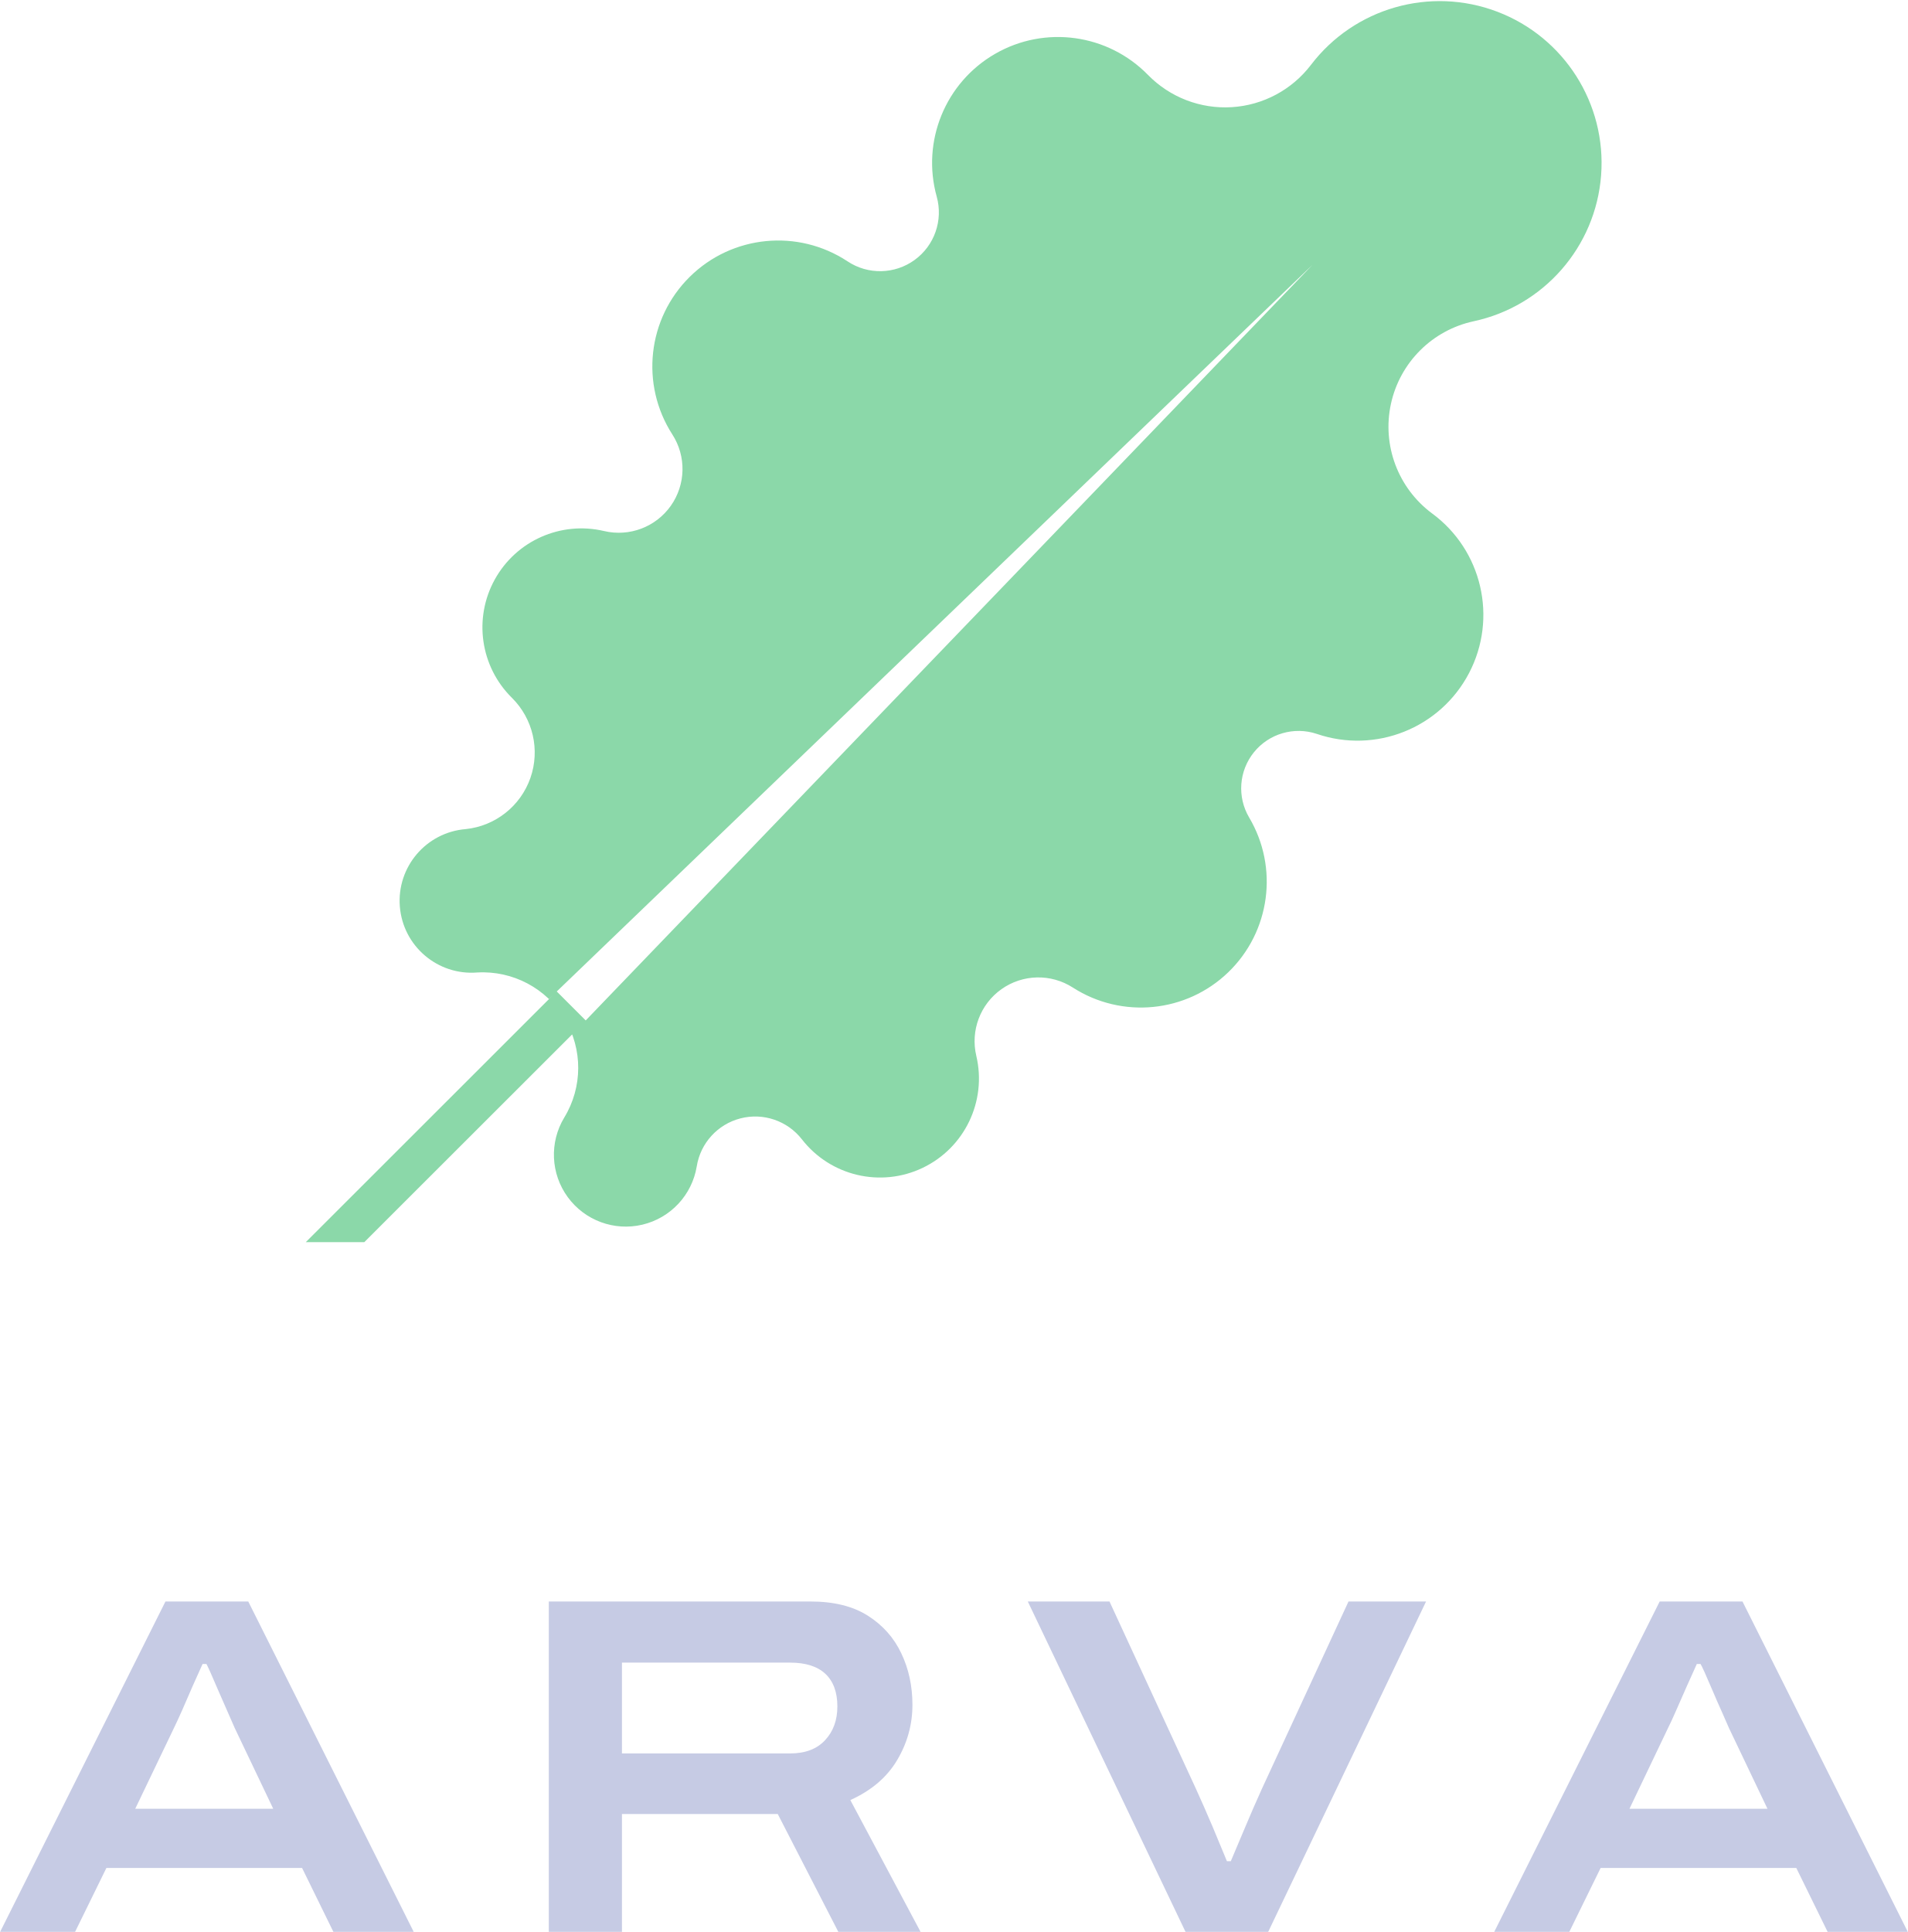
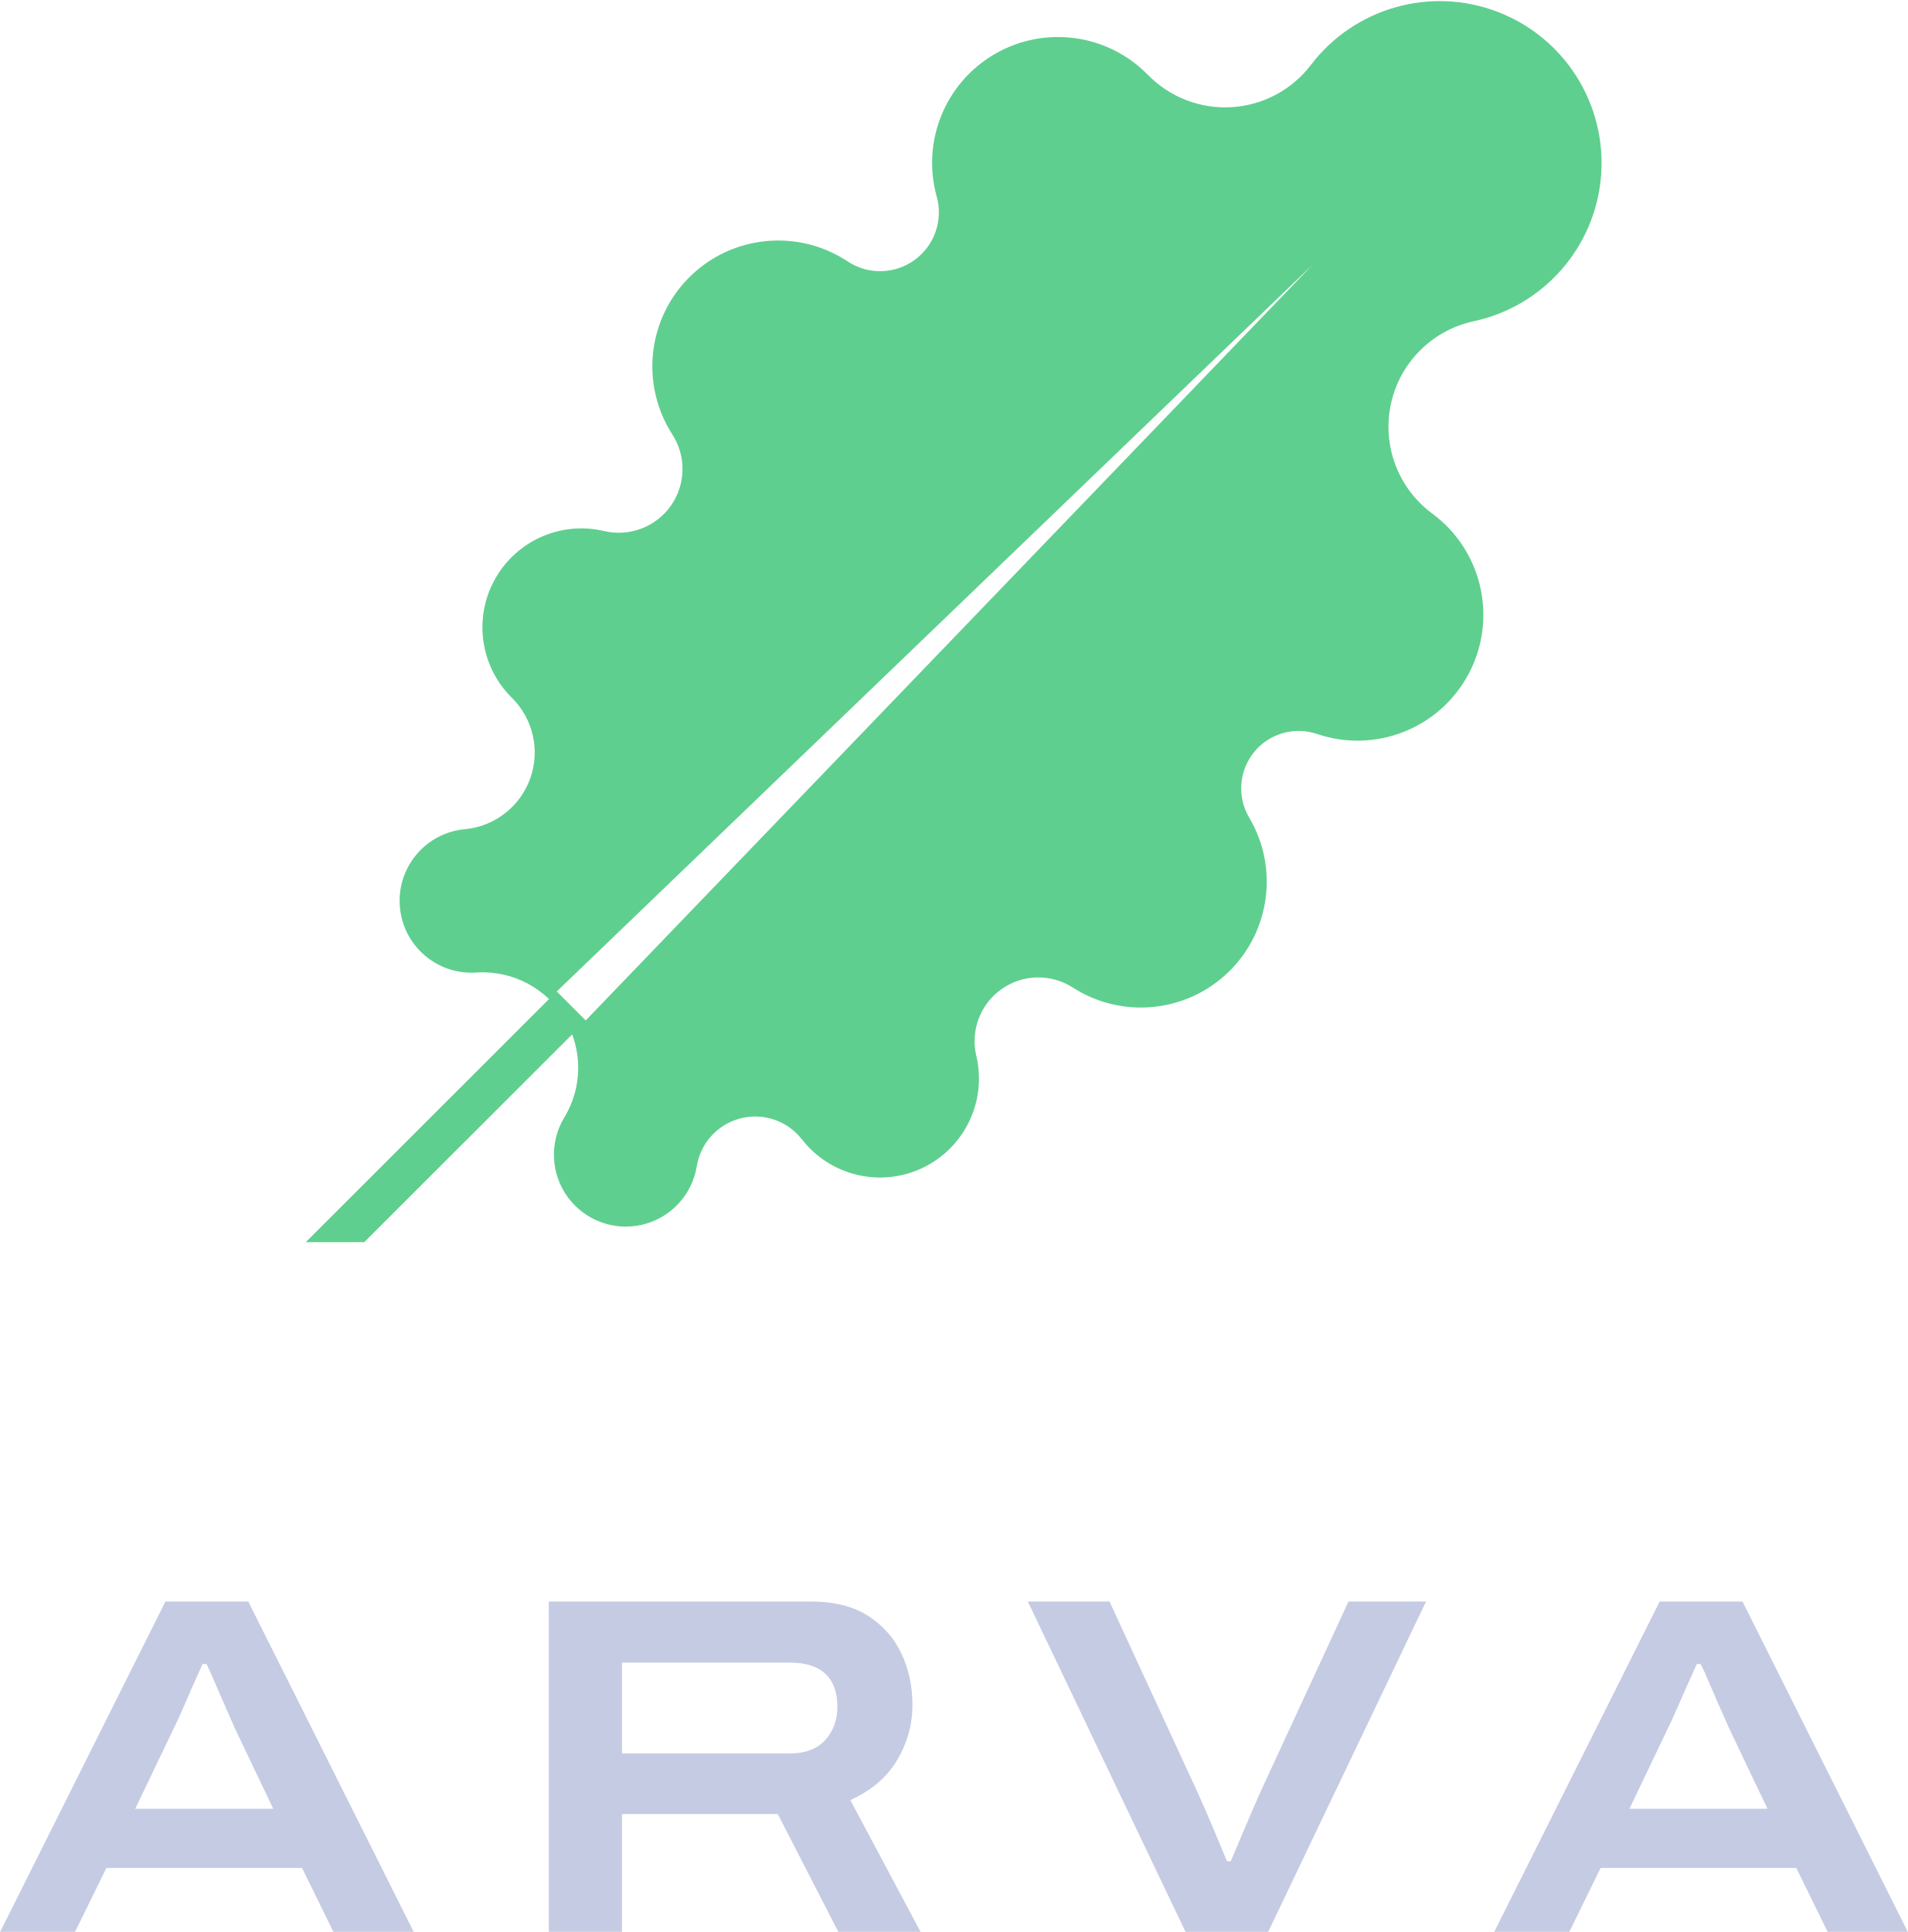
<svg xmlns="http://www.w3.org/2000/svg" viewBox="-19.13 5 138.26 140">
-   <path fill="#8BD8A9" d="M15.46 75.47A5.21 5.21 0 0 1 14.62 65.08A5.58 5.58 0 0 0 17.96 55.56A7.17 7.17 0 0 1 24.64 43.48A4.62 4.62 0 0 0 29.59 36.48A9.12 9.12 0 0 1 42.29 23.94A4.26 4.26 0 0 0 48.75 19.25A9.12 9.12 0 0 1 64.06 10.43A7.82 7.82 0 0 0 75.87 9.7A11.73 11.73 0 1 1 87.66 28.28A7.82 7.82 0 0 0 84.64 42.2A9.12 9.12 0 0 1 76.29 58.18A4.16 4.16 0 0 0 71.39 64.24A9.12 9.12 0 0 1 58.61 76.56A4.62 4.62 0 0 0 51.62 81.52A7.17 7.17 0 0 1 38.98 87.56A4.29 4.29 0 0 0 31.36 89.52A5.21 5.21 0 1 1 21.76 85.98A6.92 6.92 0 0 0 15.46 75.47ZM21.21 76.84L23.33 78.96L7.27 95.01L3.03 95.01ZM22.77 79.51L75.98 24.19L20.65 77.39Z" />
+   <path fill="#5FCF8F" d="M15.46 75.47A5.21 5.21 0 0 1 14.62 65.08A5.58 5.58 0 0 0 17.96 55.56A7.17 7.17 0 0 1 24.64 43.48A4.62 4.62 0 0 0 29.59 36.48A9.12 9.12 0 0 1 42.29 23.94A4.26 4.26 0 0 0 48.75 19.25A9.12 9.12 0 0 1 64.06 10.43A7.82 7.82 0 0 0 75.87 9.7A11.73 11.73 0 1 1 87.66 28.28A7.82 7.82 0 0 0 84.64 42.2A9.12 9.12 0 0 1 76.29 58.18A4.16 4.16 0 0 0 71.39 64.24A9.12 9.12 0 0 1 58.61 76.56A4.62 4.62 0 0 0 51.62 81.52A7.17 7.17 0 0 1 38.98 87.56A4.29 4.29 0 0 0 31.36 89.52A5.21 5.21 0 1 1 21.76 85.98A6.92 6.92 0 0 0 15.46 75.47ZM21.21 76.84L23.33 78.96L7.27 95.01L3.03 95.01ZM22.77 79.51L75.98 24.19L20.65 77.39Z" />
  <path fill="#C6CBE4" d="M-13.69 144.99L-19.12 144.99L-7.14 121.05L-1.14 121.05L10.85 144.99L5.03 144.99L2.76 140.36L-11.42 140.36L-13.69 144.99ZM-6.54 130.25L-9.33 136.07L0.67 136.07L-2.12 130.22Q-2.29 129.83-2.62 129.08Q-2.95 128.33-3.29 127.55Q-3.62 126.77-3.88 126.19Q-4.14 125.62-4.17 125.58L-4.17 125.58L-4.45 125.58Q-4.77 126.28-5.17 127.18Q-5.57 128.09-5.93 128.93Q-6.30 129.76-6.54 130.25L-6.54 130.25ZM25.94 144.99L20.64 144.99L20.64 121.05L39.60 121.05Q42.14 121.05 43.76 122.08Q45.38 123.11 46.18 124.80Q46.99 126.49 46.99 128.54L46.99 128.54Q46.99 130.67 45.89 132.53Q44.79 134.40 42.49 135.44L42.49 135.44L47.58 144.99L41.62 144.99L37.23 136.45L25.94 136.45L25.94 144.99ZM25.94 125.48L25.94 132.06L38.13 132.06Q39.77 132.06 40.66 131.10Q41.55 130.15 41.55 128.65L41.55 128.65Q41.55 127.11 40.68 126.29Q39.81 125.48 38.13 125.48L38.13 125.48L25.94 125.48ZM72.77 144.99L66.78 144.99L55.35 121.05L61.27 121.05L67.51 134.57Q68.10 135.86 68.75 137.39Q69.39 138.93 69.78 139.87L69.78 139.87L70.06 139.87Q70.44 138.96 71.07 137.48Q71.69 136.00 72.32 134.61L72.32 134.61L78.59 121.05L84.21 121.05L72.77 144.99ZM94.59 144.99L89.15 144.99L101.14 121.05L107.14 121.05L119.12 144.99L113.31 144.99L111.04 140.36L96.86 140.36L94.59 144.99ZM101.73 130.25L98.95 136.07L108.95 136.07L106.16 130.22Q105.99 129.83 105.66 129.08Q105.32 128.33 104.99 127.55Q104.66 126.77 104.40 126.19Q104.14 125.62 104.10 125.58L104.10 125.58L103.83 125.58Q103.51 126.28 103.11 127.18Q102.71 128.09 102.34 128.93Q101.98 129.76 101.73 130.25L101.73 130.25Z" />
</svg>
